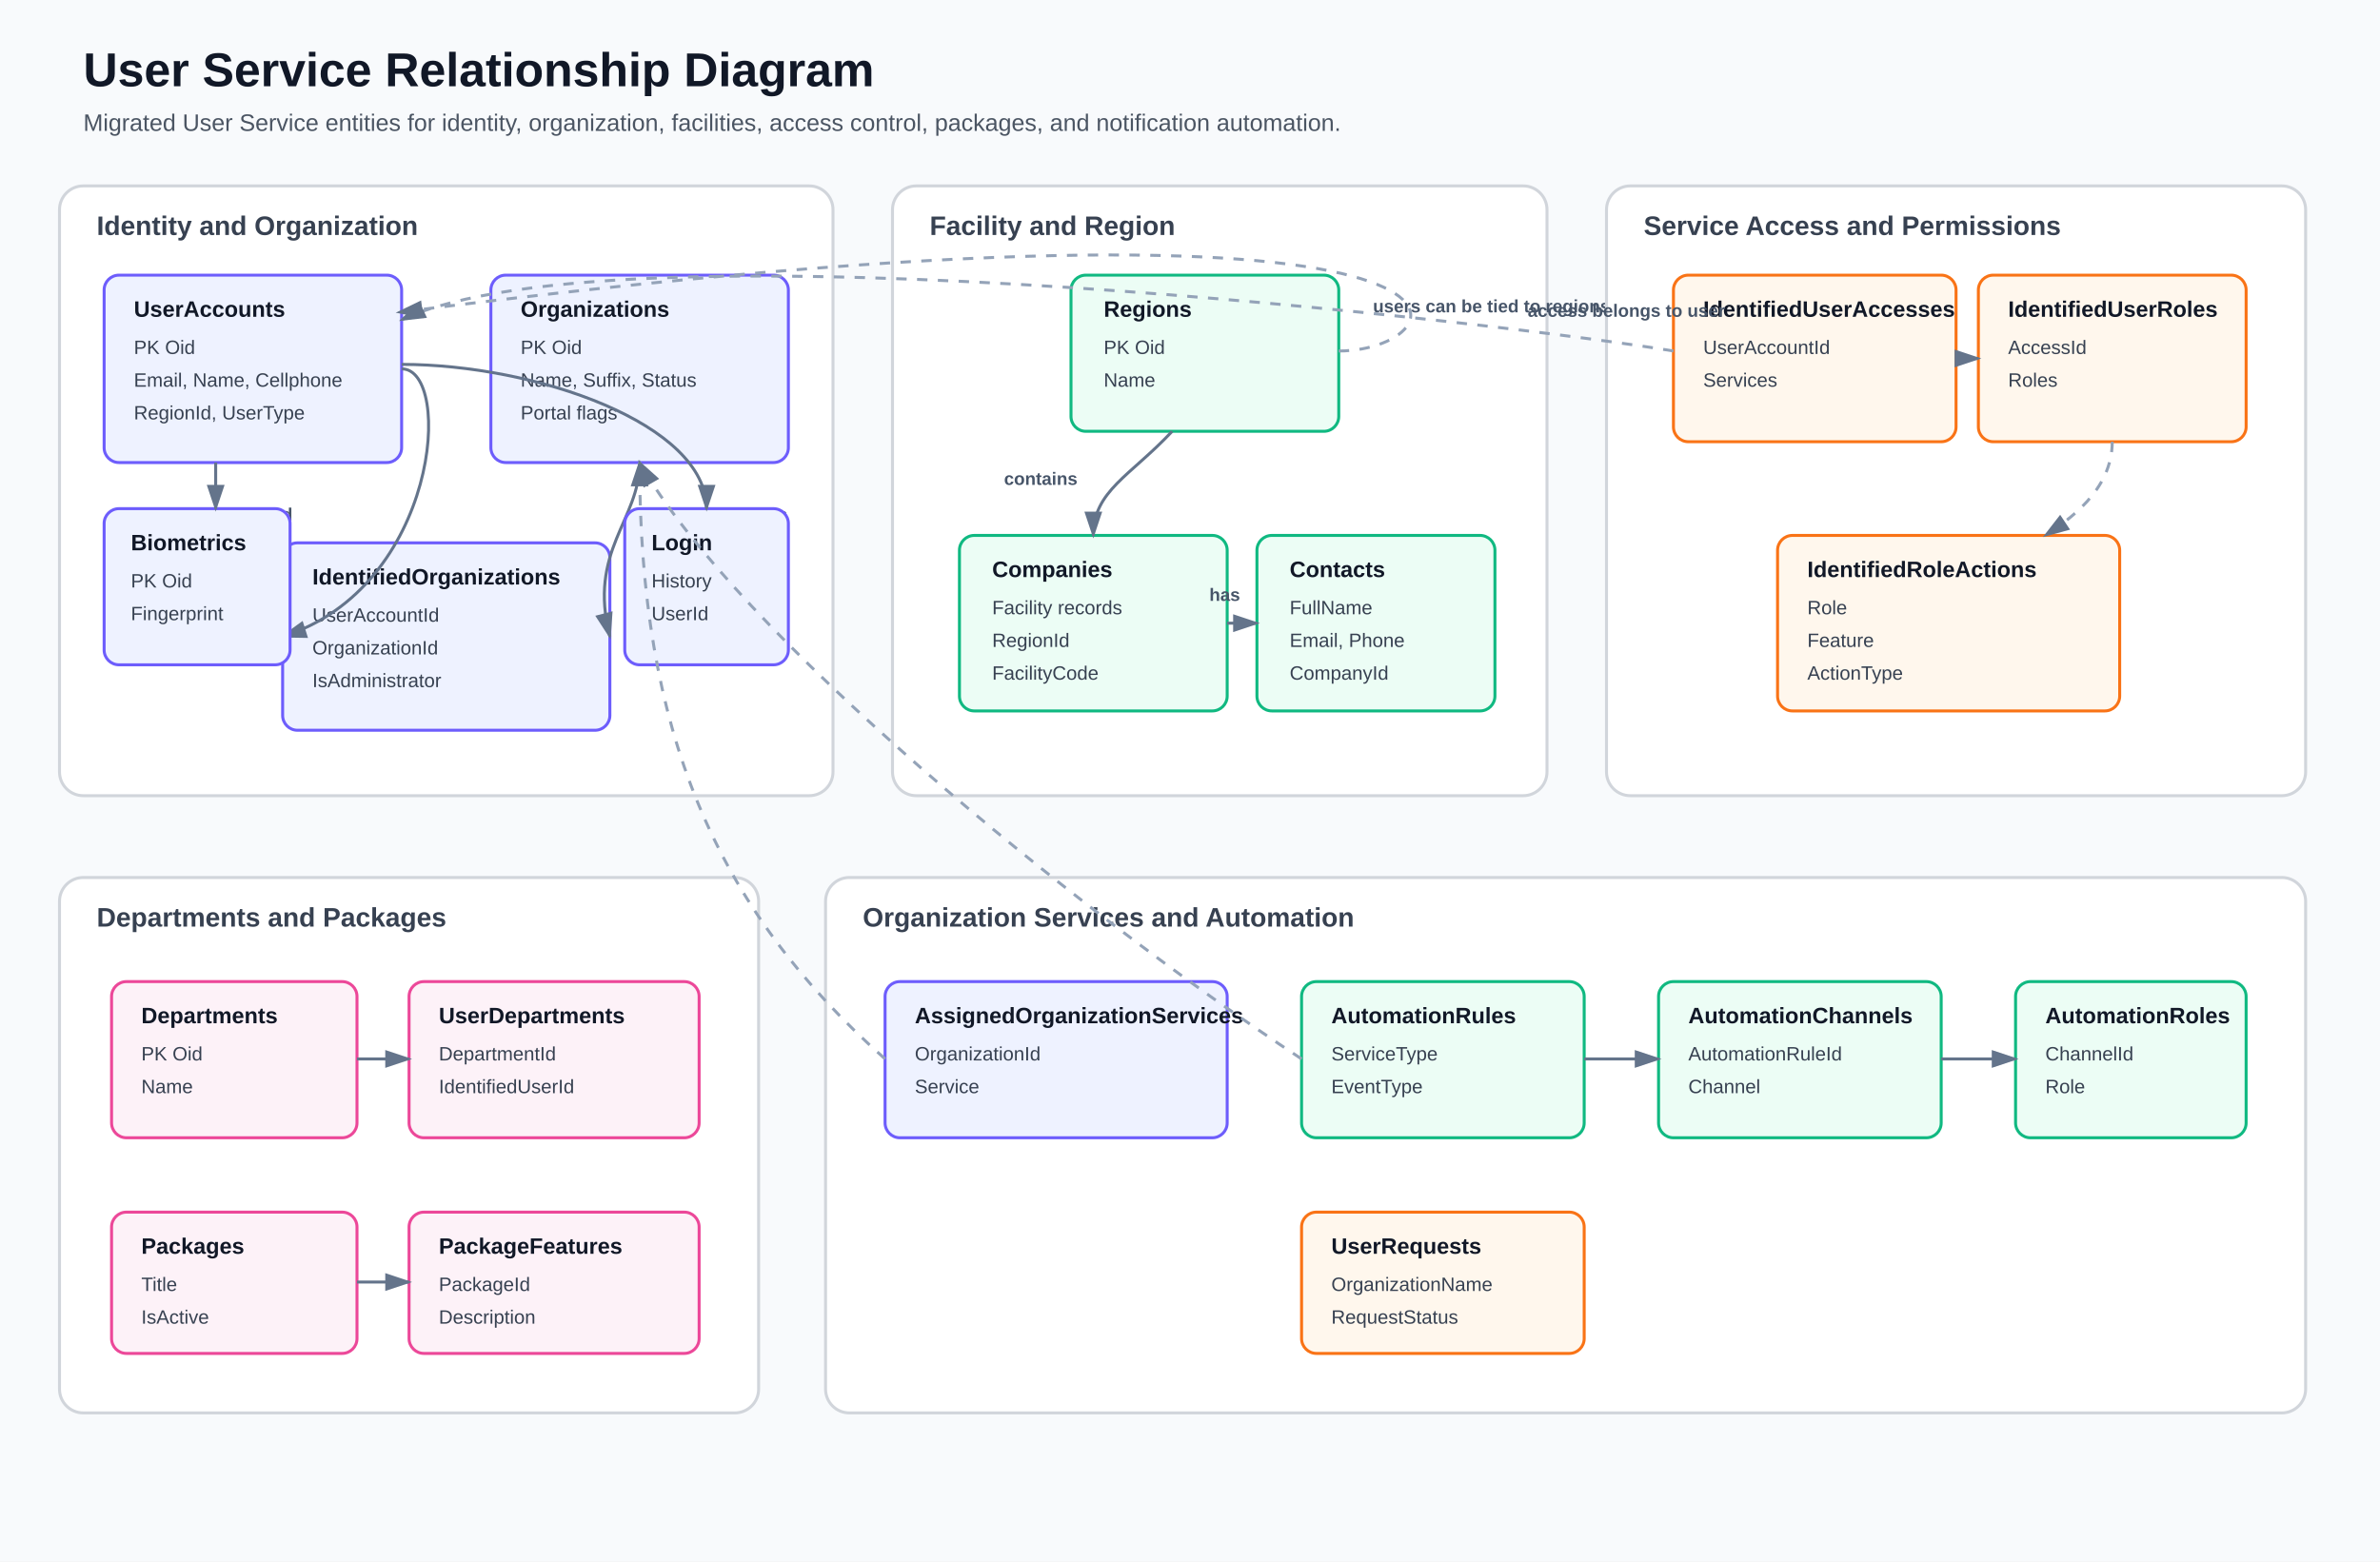
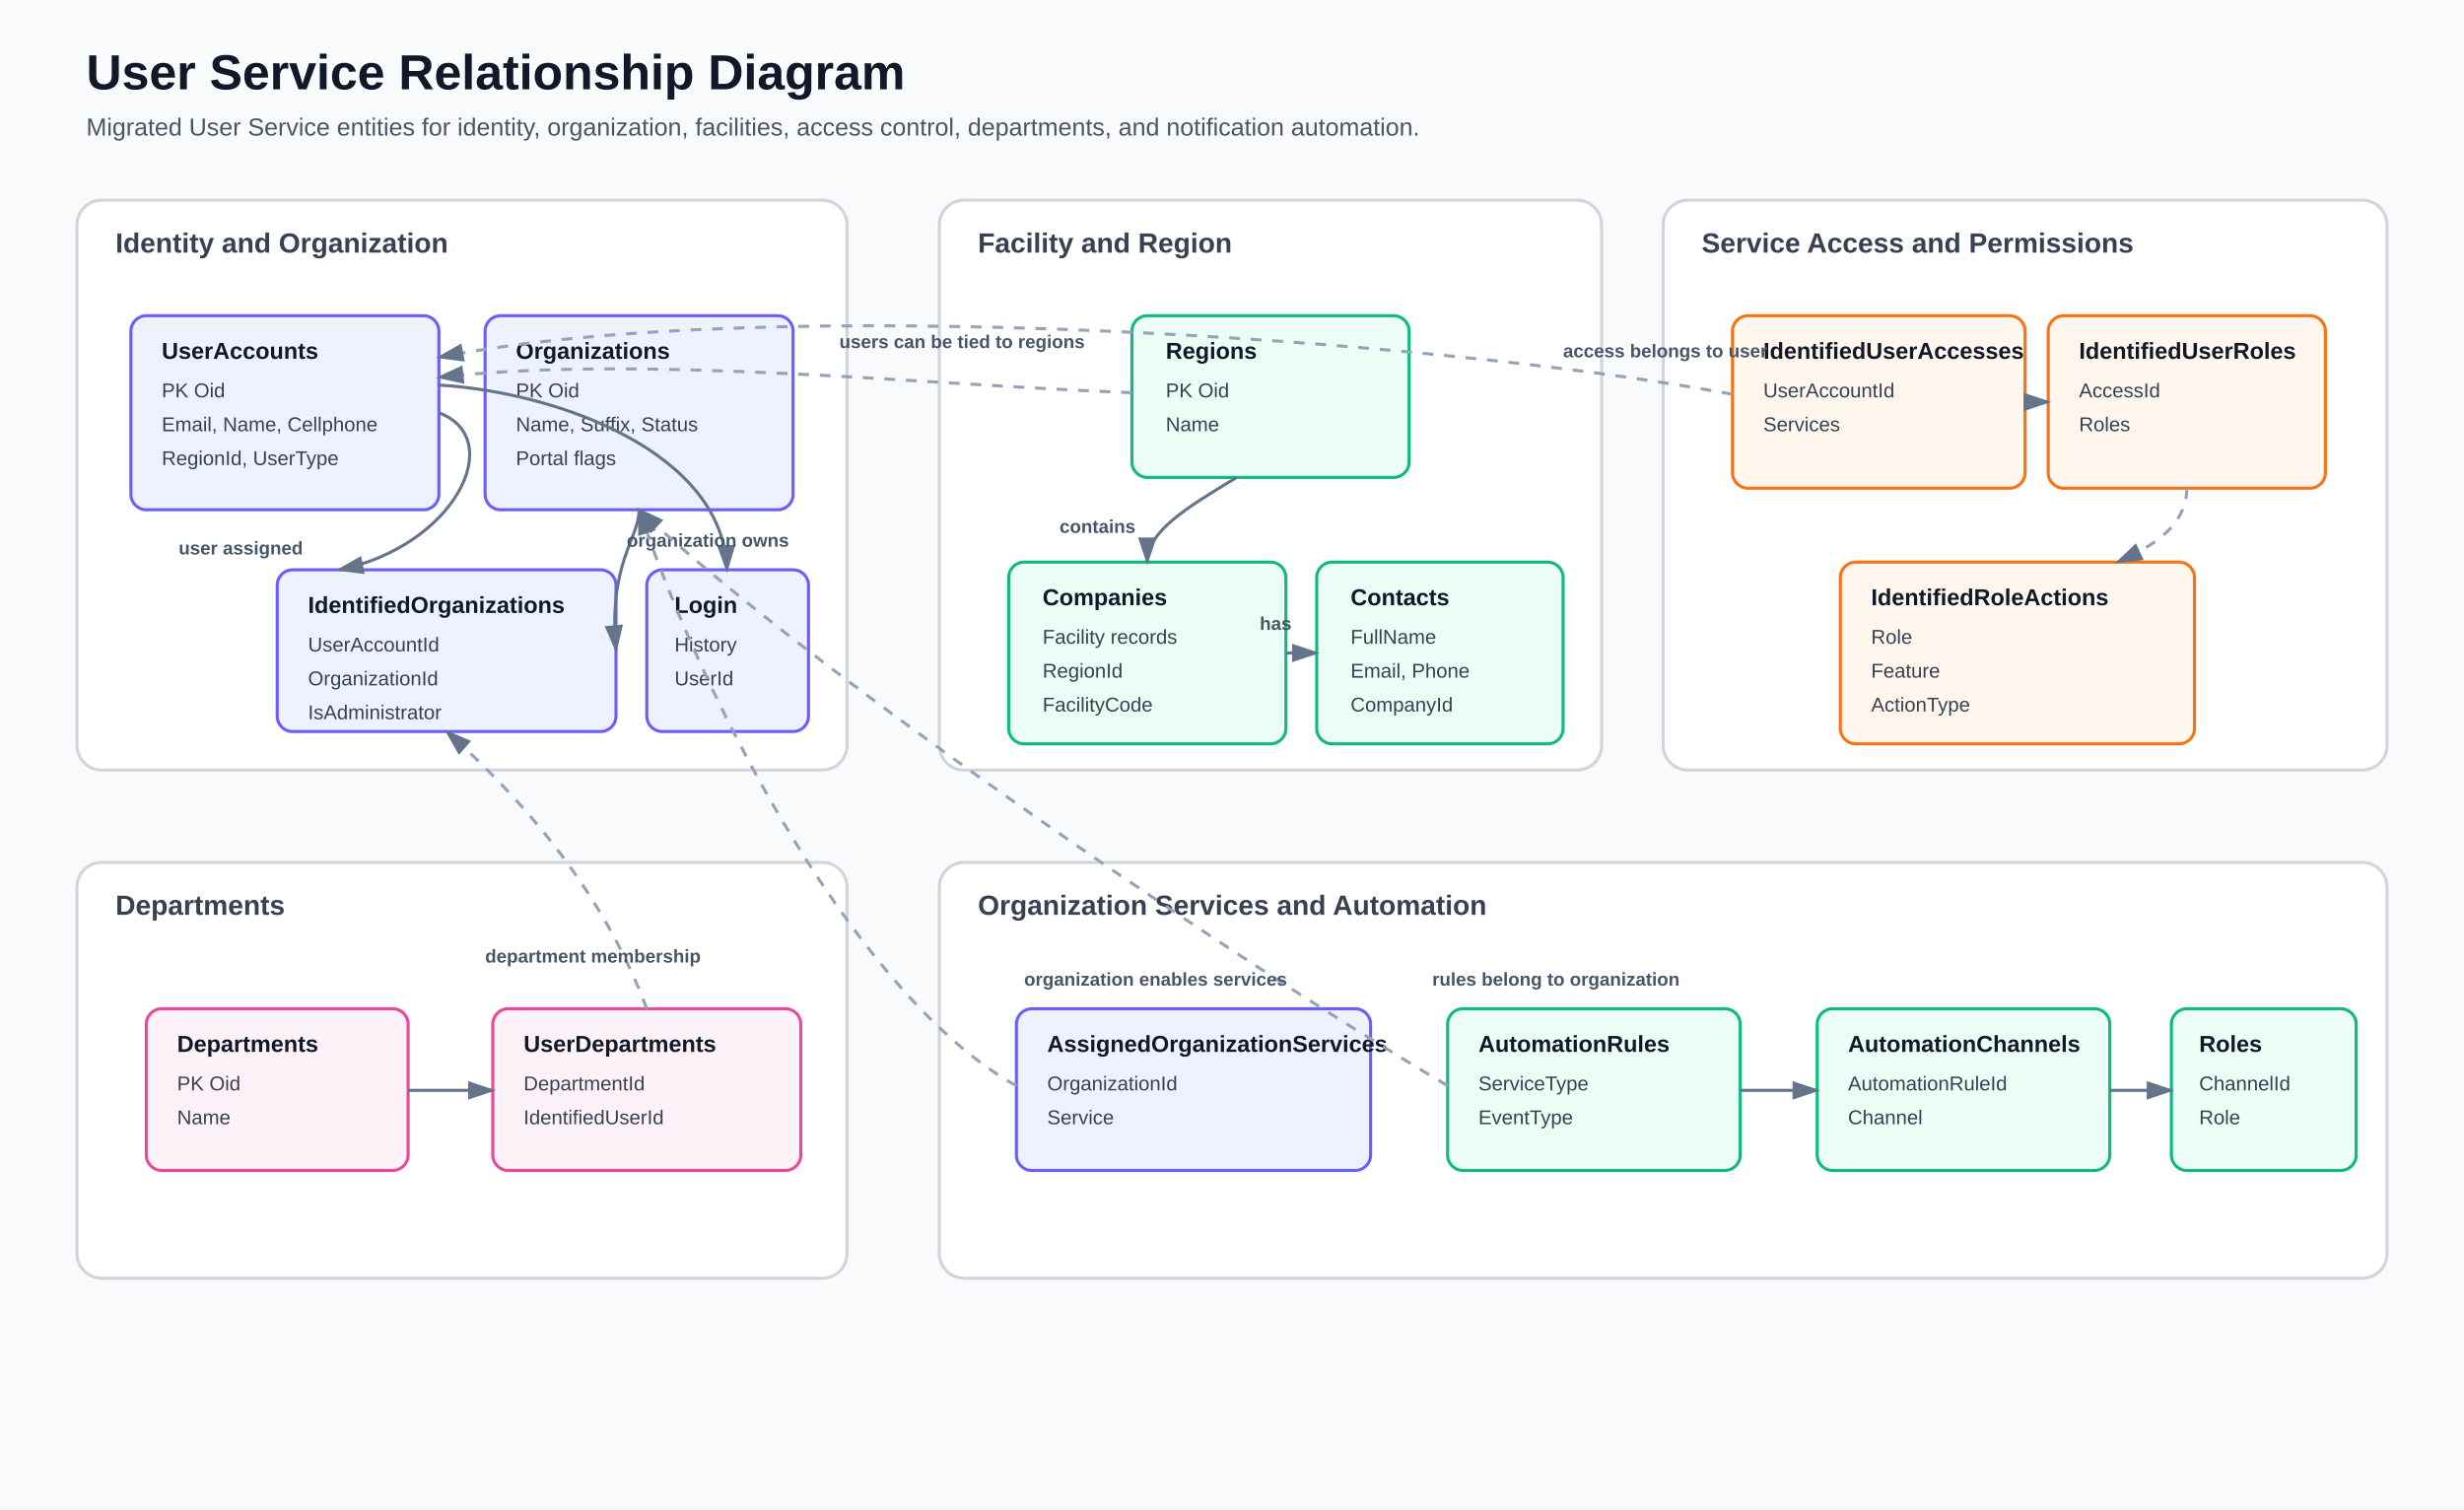
- <svg xmlns="http://www.w3.org/2000/svg" width="1600" height="1050" viewBox="0 0 1600 1050">
+ <svg xmlns="http://www.w3.org/2000/svg" width="1600" height="980" viewBox="0 0 1600 980">
  <defs>
    <style>
      .bg{fill:#f8fafc}
      .title{font:700 32px Arial,sans-serif;fill:#111827}
      .subtitle{font:400 16px Arial,sans-serif;fill:#4b5563}
      .group{fill:#ffffff;stroke:#d1d5db;stroke-width:2;rx:16}
      .groupTitle{font:700 18px Arial,sans-serif;fill:#374151}
      .box{fill:#eef2ff;stroke:#6d5dfc;stroke-width:2;rx:10}
      .box2{fill:#ecfdf5;stroke:#10b981;stroke-width:2;rx:10}
      .box3{fill:#fff7ed;stroke:#f97316;stroke-width:2;rx:10}
      .box4{fill:#fdf2f8;stroke:#ec4899;stroke-width:2;rx:10}
      .head{font:700 15px Arial,sans-serif;fill:#111827}
      .field{font:400 13px Arial,sans-serif;fill:#374151}
      .rel{stroke:#64748b;stroke-width:2;fill:none;marker-end:url(#arrow)}
      .dash{stroke:#94a3b8;stroke-width:2;fill:none;stroke-dasharray:7 7;marker-end:url(#arrow)}
      .label{font:600 12px Arial,sans-serif;fill:#475569}
    </style>
    <marker id="arrow" markerWidth="10" markerHeight="10" refX="8" refY="3" orient="auto" markerUnits="strokeWidth">
      <path d="M0,0 L0,6 L9,3 z" fill="#64748b" />
    </marker>
  </defs>
-   <rect class="bg" x="0" y="0" width="1600" height="1050" />
+   <rect class="bg" x="0" y="0" width="1600" height="980" />
  <text class="title" x="56" y="58">User Service Relationship Diagram</text>
-   <text class="subtitle" x="56" y="88">Migrated User Service entities for identity, organization, facilities, access control, packages, and notification automation.</text>
-   <rect class="group" x="40" y="125" width="520" height="410" />
-   <text class="groupTitle" x="65" y="158">Identity and Organization</text>
-   <rect class="box" x="70" y="185" width="200" height="126" />
-   <text class="head" x="90" y="213">UserAccounts</text>
-   <text class="field" x="90" y="238">PK Oid</text>
-   <text class="field" x="90" y="260">Email, Name, Cellphone</text>
-   <text class="field" x="90" y="282">RegionId, UserType</text>
-   <rect class="box" x="330" y="185" width="200" height="126" />
-   <text class="head" x="350" y="213">Organizations</text>
-   <text class="field" x="350" y="238">PK Oid</text>
-   <text class="field" x="350" y="260">Name, Suffix, Status</text>
-   <text class="field" x="350" y="282">Portal flags</text>
-   <rect class="box" x="190" y="365" width="220" height="126" />
-   <text class="head" x="210" y="393">IdentifiedOrganizations</text>
-   <text class="field" x="210" y="418">UserAccountId</text>
-   <text class="field" x="210" y="440">OrganizationId</text>
-   <text class="field" x="210" y="462">IsAdministrator</text>
-   <path class="rel" d="M270 248 C305 248 295 395 190 428" />
-   <text class="label" x="116" y="350">user assigned</text>
-   <path class="rel" d="M430 311 C430 350 395 370 410 428" />
-   <text class="label" x="424" y="350">organization owns</text>
-   <rect class="box" x="70" y="342" width="125" height="105" />
-   <text class="head" x="88" y="370">Biometrics</text>
-   <text class="field" x="88" y="395">PK Oid</text>
-   <text class="field" x="88" y="417">Fingerprint</text>
-   <path class="rel" d="M145 311 L145 342" />
-   <rect class="box" x="420" y="342" width="110" height="105" />
-   <text class="head" x="438" y="370">Login</text>
-   <text class="field" x="438" y="395">History</text>
-   <text class="field" x="438" y="417">UserId</text>
-   <path class="rel" d="M270 245 C360 245 475 285 475 342" />
-   <rect class="group" x="600" y="125" width="440" height="410" />
-   <text class="groupTitle" x="625" y="158">Facility and Region</text>
-   <rect class="box2" x="720" y="185" width="180" height="105" />
-   <text class="head" x="742" y="213">Regions</text>
-   <text class="field" x="742" y="238">PK Oid</text>
-   <text class="field" x="742" y="260">Name</text>
-   <rect class="box2" x="645" y="360" width="180" height="118" />
-   <text class="head" x="667" y="388">Companies</text>
-   <text class="field" x="667" y="413">Facility records</text>
-   <text class="field" x="667" y="435">RegionId</text>
-   <text class="field" x="667" y="457">FacilityCode</text>
-   <rect class="box2" x="845" y="360" width="160" height="118" />
-   <text class="head" x="867" y="388">Contacts</text>
-   <text class="field" x="867" y="413">FullName</text>
-   <text class="field" x="867" y="435">Email, Phone</text>
-   <text class="field" x="867" y="457">CompanyId</text>
-   <path class="rel" d="M788 290 C760 320 735 330 735 360" />
-   <text class="label" x="675" y="326">contains</text>
-   <path class="rel" d="M825 419 L845 419" />
-   <text class="label" x="813" y="404">has</text>
-   <path class="dash" d="M900 236 C985 236 1048 110 268 210" />
-   <text class="label" x="923" y="210">users can be tied to regions</text>
-   <rect class="group" x="1080" y="125" width="470" height="410" />
-   <text class="groupTitle" x="1105" y="158">Service Access and Permissions</text>
-   <rect class="box3" x="1125" y="185" width="190" height="112" />
-   <text class="head" x="1145" y="213">IdentifiedUserAccesses</text>
-   <text class="field" x="1145" y="238">UserAccountId</text>
-   <text class="field" x="1145" y="260">Services</text>
-   <rect class="box3" x="1330" y="185" width="180" height="112" />
-   <text class="head" x="1350" y="213">IdentifiedUserRoles</text>
-   <text class="field" x="1350" y="238">AccessId</text>
-   <text class="field" x="1350" y="260">Roles</text>
-   <rect class="box3" x="1195" y="360" width="230" height="118" />
-   <text class="head" x="1215" y="388">IdentifiedRoleActions</text>
-   <text class="field" x="1215" y="413">Role</text>
-   <text class="field" x="1215" y="435">Feature</text>
-   <text class="field" x="1215" y="457">ActionType</text>
-   <path class="rel" d="M1315 241 L1330 241" />
-   <path class="dash" d="M1420 297 C1420 330 1390 350 1375 360" />
-   <path class="dash" d="M1125 236 C1030 220 420 145 270 215" />
-   <text class="label" x="1027" y="213">access belongs to user</text>
-   <rect class="group" x="40" y="590" width="470" height="360" />
-   <text class="groupTitle" x="65" y="623">Departments and Packages</text>
-   <rect class="box4" x="75" y="660" width="165" height="105" />
-   <text class="head" x="95" y="688">Departments</text>
-   <text class="field" x="95" y="713">PK Oid</text>
-   <text class="field" x="95" y="735">Name</text>
-   <rect class="box4" x="275" y="660" width="195" height="105" />
-   <text class="head" x="295" y="688">UserDepartments</text>
-   <text class="field" x="295" y="713">DepartmentId</text>
-   <text class="field" x="295" y="735">IdentifiedUserId</text>
-   <path class="rel" d="M240 712 L275 712" />
-   <rect class="box4" x="75" y="815" width="165" height="95" />
-   <text class="head" x="95" y="843">Packages</text>
-   <text class="field" x="95" y="868">Title</text>
-   <text class="field" x="95" y="890">IsActive</text>
-   <rect class="box4" x="275" y="815" width="195" height="95" />
-   <text class="head" x="295" y="843">PackageFeatures</text>
-   <text class="field" x="295" y="868">PackageId</text>
-   <text class="field" x="295" y="890">Description</text>
-   <path class="rel" d="M240 862 L275 862" />
-   <rect class="group" x="555" y="590" width="995" height="360" />
-   <text class="groupTitle" x="580" y="623">Organization Services and Automation</text>
-   <rect class="box" x="595" y="660" width="230" height="105" />
-   <text class="head" x="615" y="688">AssignedOrganizationServices</text>
-   <text class="field" x="615" y="713">OrganizationId</text>
-   <text class="field" x="615" y="735">Service</text>
-   <rect class="box2" x="875" y="660" width="190" height="105" />
-   <text class="head" x="895" y="688">AutomationRules</text>
-   <text class="field" x="895" y="713">ServiceType</text>
-   <text class="field" x="895" y="735">EventType</text>
-   <rect class="box2" x="1115" y="660" width="190" height="105" />
-   <text class="head" x="1135" y="688">AutomationChannels</text>
-   <text class="field" x="1135" y="713">AutomationRuleId</text>
-   <text class="field" x="1135" y="735">Channel</text>
-   <rect class="box2" x="1355" y="660" width="155" height="105" />
-   <text class="head" x="1375" y="688">AutomationRoles</text>
-   <text class="field" x="1375" y="713">ChannelId</text>
-   <text class="field" x="1375" y="735">Role</text>
-   <rect class="box3" x="875" y="815" width="190" height="95" />
-   <text class="head" x="895" y="843">UserRequests</text>
-   <text class="field" x="895" y="868">OrganizationName</text>
-   <text class="field" x="895" y="890">RequestStatus</text>
-   <path class="dash" d="M595 712 C480 610 430 490 430 311" />
-   <path class="dash" d="M875 712 C720 610 495 425 430 311" />
-   <path class="rel" d="M1065 712 L1115 712" />
-   <path class="rel" d="M1305 712 L1355 712" />
+   <text class="subtitle" x="56" y="88">Migrated User Service entities for identity, organization, facilities, access control, departments, and notification automation.</text>
+   <rect class="group" x="50" y="130" width="500" height="370" />
+   <text class="groupTitle" x="75" y="164">Identity and Organization</text>
+   <rect class="box" x="85" y="205" width="200" height="126" />
+   <text class="head" x="105" y="233">UserAccounts</text>
+   <text class="field" x="105" y="258">PK Oid</text>
+   <text class="field" x="105" y="280">Email, Name, Cellphone</text>
+   <text class="field" x="105" y="302">RegionId, UserType</text>
+   <rect class="box" x="315" y="205" width="200" height="126" />
+   <text class="head" x="335" y="233">Organizations</text>
+   <text class="field" x="335" y="258">PK Oid</text>
+   <text class="field" x="335" y="280">Name, Suffix, Status</text>
+   <text class="field" x="335" y="302">Portal flags</text>
+   <rect class="box" x="180" y="370" width="220" height="105" />
+   <text class="head" x="200" y="398">IdentifiedOrganizations</text>
+   <text class="field" x="200" y="423">UserAccountId</text>
+   <text class="field" x="200" y="445">OrganizationId</text>
+   <text class="field" x="200" y="467">IsAdministrator</text>
+   <rect class="box" x="420" y="370" width="105" height="105" />
+   <text class="head" x="438" y="398">Login</text>
+   <text class="field" x="438" y="423">History</text>
+   <text class="field" x="438" y="445">UserId</text>
+   <path class="rel" d="M285 268 C330 285 295 355 220 370" />
+   <path class="rel" d="M415 331 C415 350 395 365 400 422" />
+   <path class="rel" d="M285 250 C365 255 470 295 472 370" />
+   <text class="label" x="116" y="360">user assigned</text>
+   <text class="label" x="407" y="355">organization owns</text>
+   <rect class="group" x="610" y="130" width="430" height="370" />
+   <text class="groupTitle" x="635" y="164">Facility and Region</text>
+   <rect class="box2" x="735" y="205" width="180" height="105" />
+   <text class="head" x="757" y="233">Regions</text>
+   <text class="field" x="757" y="258">PK Oid</text>
+   <text class="field" x="757" y="280">Name</text>
+   <rect class="box2" x="655" y="365" width="180" height="118" />
+   <text class="head" x="677" y="393">Companies</text>
+   <text class="field" x="677" y="418">Facility records</text>
+   <text class="field" x="677" y="440">RegionId</text>
+   <text class="field" x="677" y="462">FacilityCode</text>
+   <rect class="box2" x="855" y="365" width="160" height="118" />
+   <text class="head" x="877" y="393">Contacts</text>
+   <text class="field" x="877" y="418">FullName</text>
+   <text class="field" x="877" y="440">Email, Phone</text>
+   <text class="field" x="877" y="462">CompanyId</text>
+   <path class="rel" d="M803 310 C770 330 745 345 745 365" />
+   <path class="rel" d="M835 424 L855 424" />
+   <path class="dash" d="M735 255 C600 250 420 230 285 245" />
+   <text class="label" x="688" y="346">contains</text>
+   <text class="label" x="818" y="409">has</text>
+   <text class="label" x="545" y="226">users can be tied to regions</text>
+   <rect class="group" x="1080" y="130" width="470" height="370" />
+   <text class="groupTitle" x="1105" y="164">Service Access and Permissions</text>
+   <rect class="box3" x="1125" y="205" width="190" height="112" />
+   <text class="head" x="1145" y="233">IdentifiedUserAccesses</text>
+   <text class="field" x="1145" y="258">UserAccountId</text>
+   <text class="field" x="1145" y="280">Services</text>
+   <rect class="box3" x="1330" y="205" width="180" height="112" />
+   <text class="head" x="1350" y="233">IdentifiedUserRoles</text>
+   <text class="field" x="1350" y="258">AccessId</text>
+   <text class="field" x="1350" y="280">Roles</text>
+   <rect class="box3" x="1195" y="365" width="230" height="118" />
+   <text class="head" x="1215" y="393">IdentifiedRoleActions</text>
+   <text class="field" x="1215" y="418">Role</text>
+   <text class="field" x="1215" y="440">Feature</text>
+   <text class="field" x="1215" y="462">ActionType</text>
+   <path class="rel" d="M1315 261 L1330 261" />
+   <path class="dash" d="M1420 317 C1420 345 1390 358 1375 365" />
+   <path class="dash" d="M1125 256 C930 220 500 190 285 232" />
+   <text class="label" x="1015" y="232">access belongs to user</text>
+   <rect class="group" x="50" y="560" width="500" height="270" />
+   <text class="groupTitle" x="75" y="594">Departments</text>
+   <rect class="box4" x="95" y="655" width="170" height="105" />
+   <text class="head" x="115" y="683">Departments</text>
+   <text class="field" x="115" y="708">PK Oid</text>
+   <text class="field" x="115" y="730">Name</text>
+   <rect class="box4" x="320" y="655" width="200" height="105" />
+   <text class="head" x="340" y="683">UserDepartments</text>
+   <text class="field" x="340" y="708">DepartmentId</text>
+   <text class="field" x="340" y="730">IdentifiedUserId</text>
+   <path class="rel" d="M265 708 L320 708" />
+   <path class="dash" d="M420 655 C390 575 335 515 290 475" />
+   <text class="label" x="315" y="625">department membership</text>
+   <rect class="group" x="610" y="560" width="940" height="270" />
+   <text class="groupTitle" x="635" y="594">Organization Services and Automation</text>
+   <rect class="box" x="660" y="655" width="230" height="105" />
+   <text class="head" x="680" y="683">AssignedOrganizationServices</text>
+   <text class="field" x="680" y="708">OrganizationId</text>
+   <text class="field" x="680" y="730">Service</text>
+   <rect class="box2" x="940" y="655" width="190" height="105" />
+   <text class="head" x="960" y="683">AutomationRules</text>
+   <text class="field" x="960" y="708">ServiceType</text>
+   <text class="field" x="960" y="730">EventType</text>
+   <rect class="box2" x="1180" y="655" width="190" height="105" />
+   <text class="head" x="1200" y="683">AutomationChannels</text>
+   <text class="field" x="1200" y="708">AutomationRuleId</text>
+   <text class="field" x="1200" y="730">Channel</text>
+   <rect class="box2" x="1410" y="655" width="120" height="105" />
+   <text class="head" x="1428" y="683">Roles</text>
+   <text class="field" x="1428" y="708">ChannelId</text>
+   <text class="field" x="1428" y="730">Role</text>
+   <path class="dash" d="M660 705 C560 650 460 465 415 331" />
+   <path class="dash" d="M940 705 C780 610 520 430 415 331" />
+   <path class="rel" d="M1130 708 L1180 708" />
+   <path class="rel" d="M1370 708 L1410 708" />
+   <text class="label" x="665" y="640">organization enables services</text>
+   <text class="label" x="930" y="640">rules belong to organization</text>
</svg>
